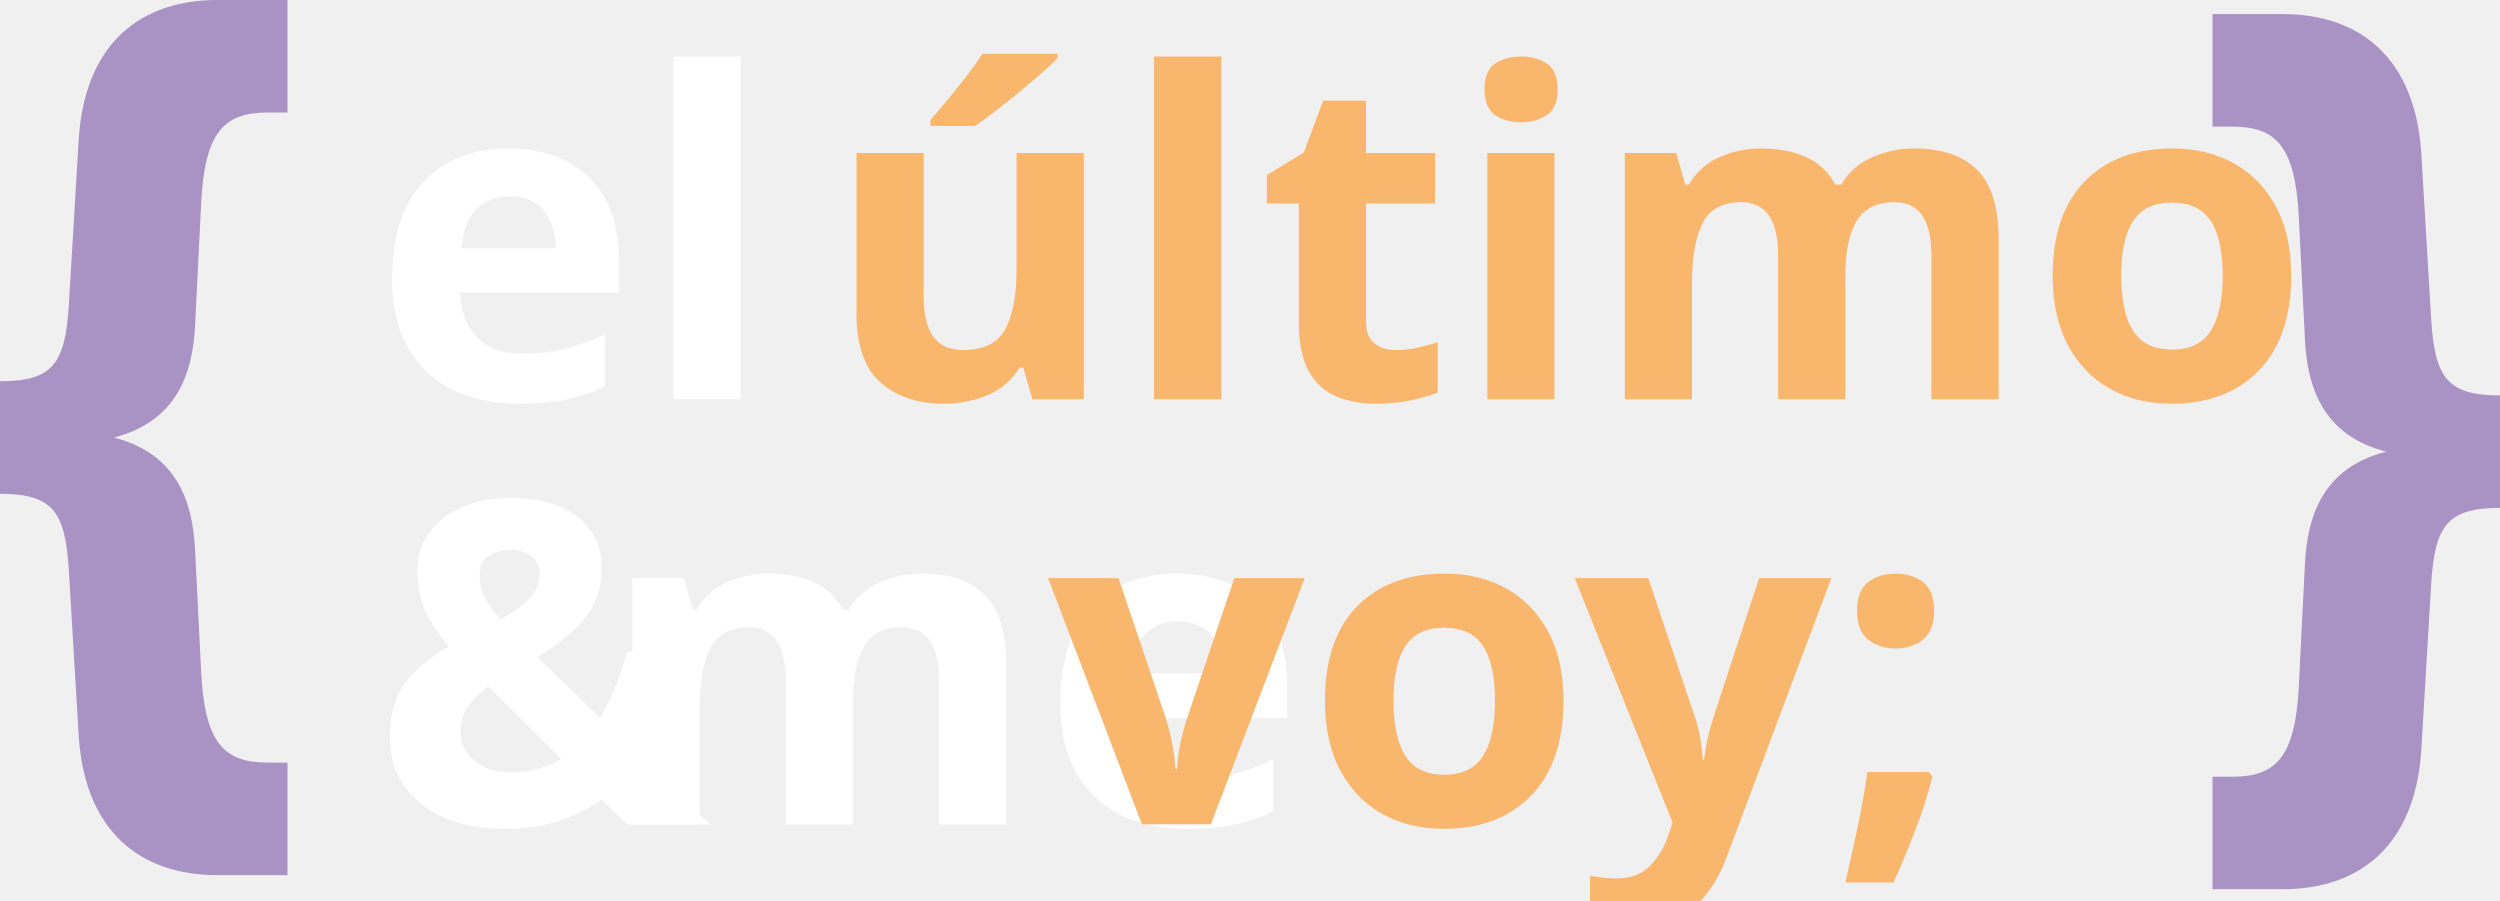
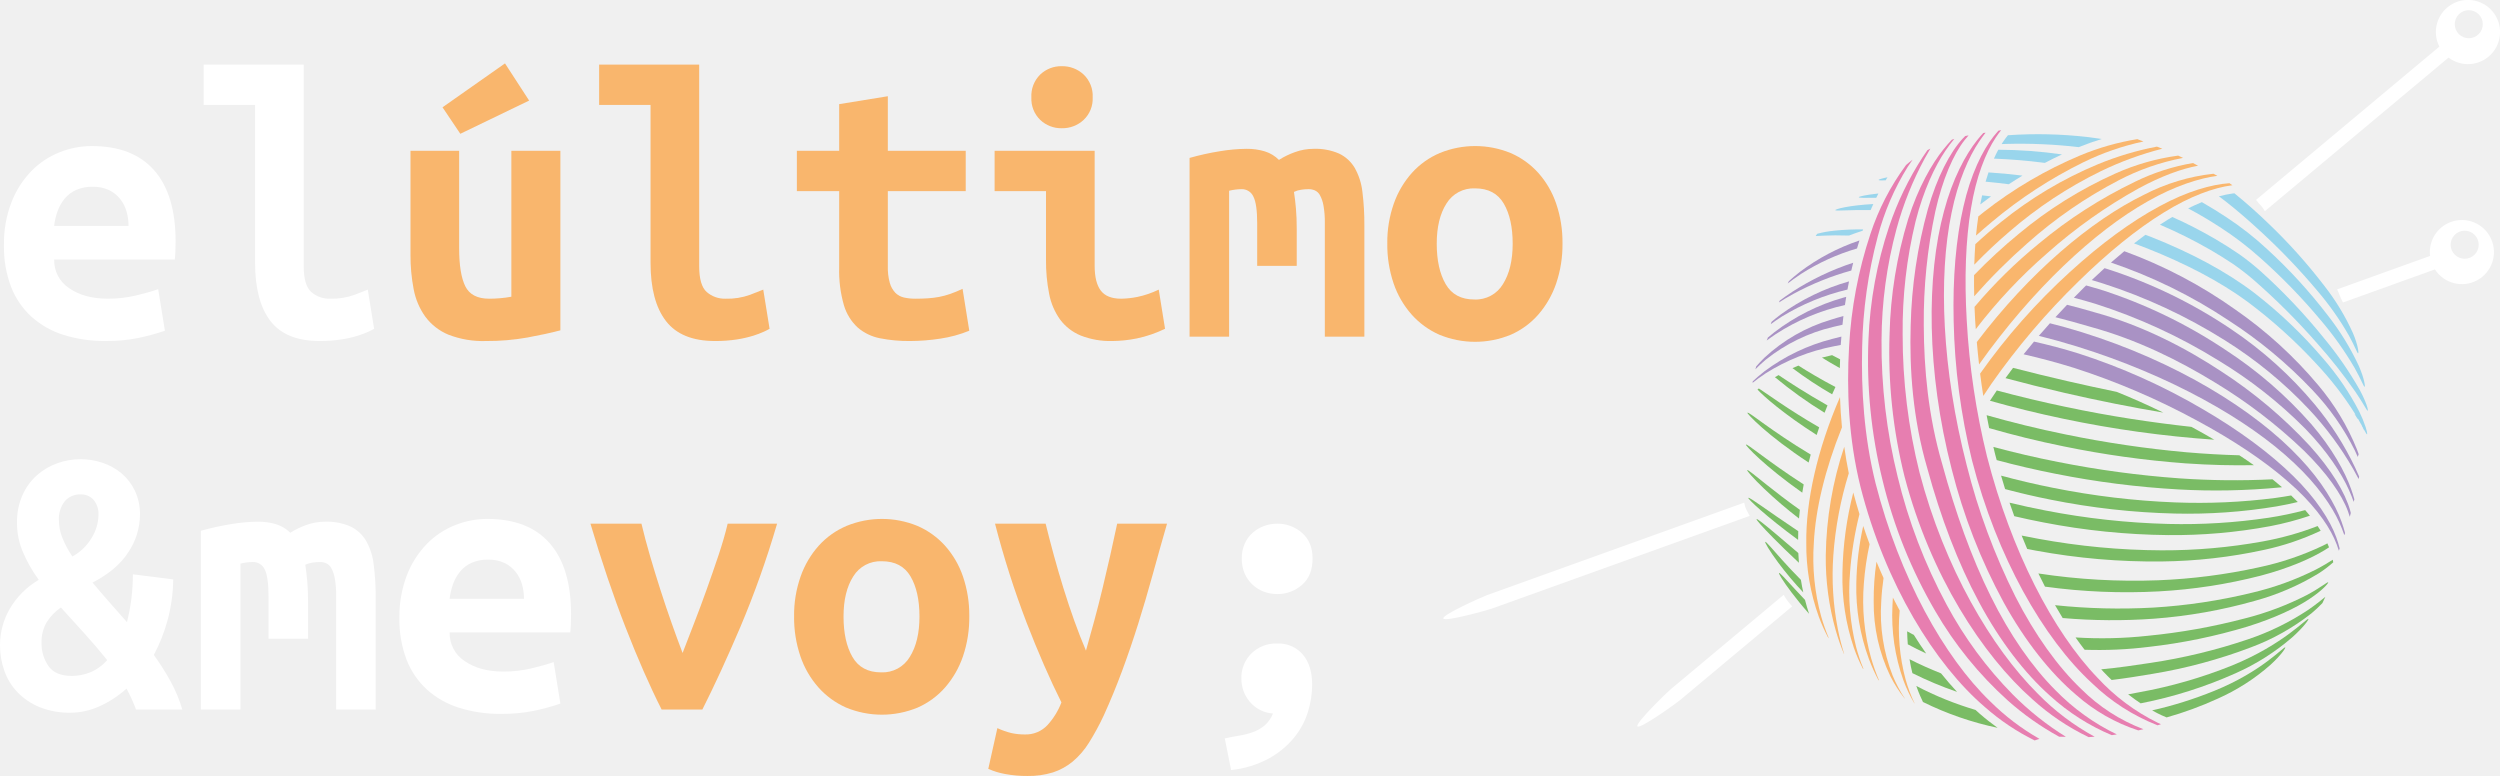
- <svg xmlns="http://www.w3.org/2000/svg" id="Capa_1" data-name="Capa 1" viewBox="0 0 888.408 320.17">
+ <svg xmlns="http://www.w3.org/2000/svg" id="a427d045-c8f0-49fa-ad20-2abb8c132060" data-name="Capa 1" viewBox="0 0 814.24 252.733">
  <defs>
-     <style>.cls-1{fill:#a992c4;}.cls-2{font-size:160.227px;fill:#fff;font-family:UbuntuMono-Bold, Ubuntu Mono;font-weight:700;}.cls-3,.cls-4{fill:#f9b66d;}.cls-3{letter-spacing:0em;}.cls-4{letter-spacing:0em;}</style>
+     <style>
+       .ba1d7b0f-38b2-455a-8a7b-ac8f933fe635 {
+         fill: #fff;
+       }
+ 
+       .a86c8c86-2458-4951-bac2-777f0e88da82 {
+         fill: #f9b66d;
+       }
+ 
+       .ba7fbd45-7214-495e-9c07-055a1144b76a {
+         fill: #7abc65;
+       }
+ 
+       .ec68431c-8ce4-432d-af9f-1a5fbf12ac03 {
+         fill: #88ac4b;
+       }
+ 
+       .ea22071d-724c-4111-b6bf-e989007d8dec {
+         fill: #99d5ec;
+       }
+ 
+       .f7242ce0-c426-48a3-aa68-6f208eedb0fe {
+         fill: #a992c4;
+       }
+ 
+       .a6691191-01ca-48a7-8f12-756231ca309a {
+         fill: #e77eb0;
+       }
+     </style>
  </defs>
-   <path class="cls-1" d="M95.329,213.689l2.218,44.416c1.343,24.436,8,31.543,23.546,31.543H128.2v39.994H103.328c-27.543,0-47.089-15.558-49.321-49.32L50.46,220.8c-1.329-20.45-5.78-26.668-24.436-26.668v-39.98c18.656,0,23.107-6.218,24.436-26.652l3.547-59.539C56.239,34.2,75.785,18.65,103.329,18.65H128.2V58.63h-7.108c-15.546,0-22.2,7.11-23.546,31.543L95.329,134.6c-.89,16.436-6.218,33.762-28.872,39.541C89.111,179.913,94.439,197.239,95.329,213.689Z" transform="translate(-26.024 -18.65)" />
-   <text class="cls-2" transform="translate(132.127 141.861)">el<tspan class="cls-3" x="160.227" y="0">último</tspan>
-     <tspan x="0" y="151.071">&amp;</tspan>
-     <tspan x="80.113" y="151.071">me</tspan>
-     <tspan class="cls-4" x="240.34" y="151.071">voy;</tspan>
-   </text>
-   <path class="cls-1" d="M845.128,139.6,842.91,95.187c-1.343-24.435-8-31.543-23.546-31.543h-7.108V23.65h24.873c27.543,0,47.089,15.559,49.321,49.32L890,132.5c1.329,20.449,5.779,26.667,24.435,26.667v39.98c-18.656,0-23.106,6.218-24.435,26.652l-3.547,59.539c-2.232,33.762-21.778,49.308-49.322,49.308H812.256v-39.98h7.108c15.546,0,22.2-7.109,23.545-31.543l2.219-44.432c.89-16.436,6.218-33.762,28.872-39.541C851.346,173.379,846.018,156.053,845.128,139.6Z" transform="translate(-26.024 -18.65)" />
+   <g>
+     <path class="ba1d7b0f-38b2-455a-8a7b-ac8f933fe635" d="M52.8,118.752a37.273,37.273,0,0,1,2.448-14.04,30.452,30.452,0,0,1,6.44-10.11,26.555,26.555,0,0,1,9.145-6.119,28.231,28.231,0,0,1,10.562-2.061q13.394,0,20.351,7.922t6.955,23.12q0,1.547-.065,3.22t-.193,2.7H69.155a10.787,10.787,0,0,0,4.895,9.338q4.893,3.414,12.623,3.413a38.934,38.934,0,0,0,9.08-1.03q4.314-1.031,7.278-2.061l2.189,13.524a72.045,72.045,0,0,1-8.759,2.383,51.342,51.342,0,0,1-10.432.966,44.568,44.568,0,0,1-13.847-2A28.284,28.284,0,0,1,61.749,142a25.976,25.976,0,0,1-6.633-9.725A36.257,36.257,0,0,1,52.8,118.752Zm40.574-6.311a17.063,17.063,0,0,0-.645-4.7,11.755,11.755,0,0,0-2.061-4.057,10.49,10.49,0,0,0-3.606-2.9,12.056,12.056,0,0,0-5.41-1.1A12.758,12.758,0,0,0,76.3,100.72a10.29,10.29,0,0,0-3.735,2.833,13.823,13.823,0,0,0-2.319,4.122,20.2,20.2,0,0,0-1.095,4.766Z" transform="translate(-51.51 -38.853)" />
+     <path class="ba1d7b0f-38b2-455a-8a7b-ac8f933fe635" d="M173.357,145.929a17.1,17.1,0,0,1-1.739.9,29.561,29.561,0,0,1-3.542,1.353,37.455,37.455,0,0,1-5.346,1.223,44.859,44.859,0,0,1-7.148.515q-10.949,0-15.972-6.5t-5.023-19V73.027H117.843V59.889H150.43v65.689q0,6.183,2.447,8.373a8.914,8.914,0,0,0,6.182,2.189,21.584,21.584,0,0,0,7.986-1.288q3.219-1.285,4.251-1.674Z" transform="translate(-51.51 -38.853)" />
+     <path class="a86c8c86-2458-4951-bac2-777f0e88da82" d="M234.023,146.444q-4.38,1.16-10.627,2.319a74.554,74.554,0,0,1-13.588,1.159,31.077,31.077,0,0,1-12.236-2.061,17.813,17.813,0,0,1-7.535-5.86,22.411,22.411,0,0,1-3.8-8.952,57.809,57.809,0,0,1-1.031-11.334V87.968H201.05v31.686q0,8.373,2,12.429t7.793,4.057a40.825,40.825,0,0,0,7.213-.644V87.968h15.971ZM223.847,71.61,201.435,82.429l-5.8-8.629,20.35-14.3Z" transform="translate(-51.51 -38.853)" />
+     <path class="a86c8c86-2458-4951-bac2-777f0e88da82" d="M302.159,145.929a16.866,16.866,0,0,1-1.739.9,29.5,29.5,0,0,1-3.542,1.353,37.471,37.471,0,0,1-5.345,1.223,44.872,44.872,0,0,1-7.149.515q-10.95,0-15.971-6.5t-5.024-19V73.027H246.645V59.889h32.587v65.689q0,6.183,2.447,8.373a8.918,8.918,0,0,0,6.183,2.189,21.584,21.584,0,0,0,7.986-1.288q3.219-1.285,4.25-1.674Z" transform="translate(-51.51 -38.853)" />
+     <path class="a86c8c86-2458-4951-bac2-777f0e88da82" d="M324.829,101.106H311.046V87.968h13.783V72.77l15.842-2.577V87.968h25.374v13.138H340.671v24.472a18.55,18.55,0,0,0,.644,5.41,7.7,7.7,0,0,0,1.8,3.22,5.739,5.739,0,0,0,2.833,1.546,16.668,16.668,0,0,0,3.735.386q2.188,0,4.058-.129a31.347,31.347,0,0,0,3.606-.45,24.973,24.973,0,0,0,3.606-.966,40.844,40.844,0,0,0,4.058-1.675l2.19,13.653a40.837,40.837,0,0,1-9.467,2.576,65.545,65.545,0,0,1-9.854.773,47.656,47.656,0,0,1-9.789-.9,15.725,15.725,0,0,1-7.213-3.478,15.99,15.99,0,0,1-4.508-7.277,40.305,40.305,0,0,1-1.545-12.3Z" transform="translate(-51.51 -38.853)" />
+     <path class="a86c8c86-2458-4951-bac2-777f0e88da82" d="M430.961,145.929a39.173,39.173,0,0,1-9.209,3.156,41.867,41.867,0,0,1-7.921.837,26.261,26.261,0,0,1-10.369-1.8,15.929,15.929,0,0,1-6.7-5.217,21.141,21.141,0,0,1-3.542-8.307,54.66,54.66,0,0,1-1.031-11.206V101.106H375.448V87.968h32.587V125.45q0,5.409,2,8.05t6.632,2.64a29.405,29.405,0,0,0,5.282-.579,29.734,29.734,0,0,0,6.955-2.383ZM407.391,70.58a9.448,9.448,0,0,1-2.963,7.341,10.143,10.143,0,0,1-7.084,2.7,9.908,9.908,0,0,1-7.019-2.7,9.555,9.555,0,0,1-2.9-7.341,9.723,9.723,0,0,1,2.9-7.471,9.912,9.912,0,0,1,7.019-2.7,10.147,10.147,0,0,1,7.084,2.7A9.612,9.612,0,0,1,407.391,70.58Z" transform="translate(-51.51 -38.853)" />
+     <path class="a86c8c86-2458-4951-bac2-777f0e88da82" d="M479.392,87.324a19.072,19.072,0,0,1,8.243,1.546,11.805,11.805,0,0,1,5.088,4.636,20.391,20.391,0,0,1,2.512,7.793,82.526,82.526,0,0,1,.643,11.013v36.193H483V111.539a29.919,29.919,0,0,0-.451-5.8,10.777,10.777,0,0,0-1.159-3.349,3.565,3.565,0,0,0-1.675-1.545,5.315,5.315,0,0,0-2-.387,16.482,16.482,0,0,0-2.447.193,7.742,7.742,0,0,0-2.318.709q.385,2.448.643,5.41t.258,6.568V125.45h-12.88V111.539q0-6.181-1.224-8.63a4.1,4.1,0,0,0-3.928-2.447,16.521,16.521,0,0,0-1.867.129,16.959,16.959,0,0,0-2.126.386v47.528h-12.88V90.287a85.813,85.813,0,0,1,9.918-2.19,56.114,56.114,0,0,1,8.63-.773,19.841,19.841,0,0,1,5.989.837,11.153,11.153,0,0,1,4.572,2.77,26.158,26.158,0,0,1,5.152-2.512A17.733,17.733,0,0,1,479.392,87.324Z" transform="translate(-51.51 -38.853)" />
+     <path class="a86c8c86-2458-4951-bac2-777f0e88da82" d="M560.409,118.108a39.249,39.249,0,0,1-2.061,13.073,30.415,30.415,0,0,1-5.8,10.112,25.629,25.629,0,0,1-8.951,6.568,30.455,30.455,0,0,1-23.313,0,26.257,26.257,0,0,1-9.017-6.568,29.789,29.789,0,0,1-5.86-10.112,39.2,39.2,0,0,1-2.061-13.073,37.734,37.734,0,0,1,2.125-12.944A29.943,29.943,0,0,1,511.4,95.117a25.772,25.772,0,0,1,9.081-6.441,30.441,30.441,0,0,1,22.991,0,25.946,25.946,0,0,1,9.016,6.441,29.153,29.153,0,0,1,5.861,10.047A38.855,38.855,0,0,1,560.409,118.108Zm-40.959.129q0,8.114,2.9,13.138t9.339,5.023a10.332,10.332,0,0,0,9.338-5.023q3.153-5.025,3.155-13.138t-2.9-13.073q-2.9-4.958-9.339-4.959a10.363,10.363,0,0,0-9.338,4.959Q519.446,110.123,519.45,118.237Z" transform="translate(-51.51 -38.853)" />
+     <path class="ba1d7b0f-38b2-455a-8a7b-ac8f933fe635" d="M95.818,269.947a56.633,56.633,0,0,0-3.092-6.826,34.093,34.093,0,0,1-9.016,5.861,23.018,23.018,0,0,1-9.145,2,26.109,26.109,0,0,1-10.111-1.8,21.065,21.065,0,0,1-7.213-4.83,19.406,19.406,0,0,1-4.315-7.021,24.8,24.8,0,0,1-1.416-8.372,23.649,23.649,0,0,1,3.155-11.784,26.288,26.288,0,0,1,9.467-9.468,46.052,46.052,0,0,1-5.088-8.886,24.171,24.171,0,0,1-2-9.662,21.555,21.555,0,0,1,1.8-9.08,18.962,18.962,0,0,1,4.766-6.5A20.253,20.253,0,0,1,70.25,189.7a22.621,22.621,0,0,1,7.535-1.288,22.273,22.273,0,0,1,7.085,1.159,18.893,18.893,0,0,1,6.182,3.413,17.04,17.04,0,0,1,4.379,5.667,17.8,17.8,0,0,1,1.674,7.922,22.146,22.146,0,0,1-3.734,12.043q-3.738,5.862-11.722,9.983,2.576,3.09,5.41,6.31t5.8,6.57A62.769,62.769,0,0,0,94.787,225.9l13.138,1.673a52.891,52.891,0,0,1-1.867,13.4,55.024,55.024,0,0,1-4.444,11.2,78.932,78.932,0,0,1,5.538,8.759,44.79,44.79,0,0,1,3.736,9.016Zm-9.4-16.1q-3.608-4.507-7.471-8.759t-7.6-8.371a15.883,15.883,0,0,0-4.573,4.7,12.479,12.479,0,0,0-1.738,6.762,12.906,12.906,0,0,0,2.254,7.6Q69.54,259,74.952,259a16.176,16.176,0,0,0,5.924-1.159A14.906,14.906,0,0,0,86.415,253.847ZM70.7,208.38a15.335,15.335,0,0,0,1.159,5.731,32.952,32.952,0,0,0,3.22,5.991,16.343,16.343,0,0,0,6.312-6.119,14.611,14.611,0,0,0,2.189-7.278,7.237,7.237,0,0,0-1.61-5.087,5.446,5.446,0,0,0-4.186-1.739,6.532,6.532,0,0,0-5.152,2.189A9.255,9.255,0,0,0,70.7,208.38Z" transform="translate(-51.51 -38.853)" />
+     <path class="ba1d7b0f-38b2-455a-8a7b-ac8f933fe635" d="M157.385,208.767a19.065,19.065,0,0,1,8.244,1.546,11.8,11.8,0,0,1,5.087,4.636,20.369,20.369,0,0,1,2.512,7.792,82.344,82.344,0,0,1,.644,11.013v36.193h-12.88V232.982a29.912,29.912,0,0,0-.451-5.8,10.819,10.819,0,0,0-1.159-3.349,3.578,3.578,0,0,0-1.675-1.546,5.323,5.323,0,0,0-2-.387,16.478,16.478,0,0,0-2.447.194,7.739,7.739,0,0,0-2.319.708q.387,2.449.644,5.41t.258,6.569v12.107h-12.88v-13.91q0-6.184-1.224-8.63a4.106,4.106,0,0,0-3.929-2.448,16.536,16.536,0,0,0-1.867.129,16.977,16.977,0,0,0-2.125.387v47.527H116.941V211.729a86.114,86.114,0,0,1,9.918-2.19,56.133,56.133,0,0,1,8.63-.772,19.8,19.8,0,0,1,5.989.837,11.144,11.144,0,0,1,4.573,2.769,26.186,26.186,0,0,1,5.152-2.512A17.727,17.727,0,0,1,157.385,208.767Z" transform="translate(-51.51 -38.853)" />
+     <path class="ba1d7b0f-38b2-455a-8a7b-ac8f933fe635" d="M181.6,240.194a37.265,37.265,0,0,1,2.447-14.039,30.5,30.5,0,0,1,6.441-10.111,26.535,26.535,0,0,1,9.144-6.118,28.217,28.217,0,0,1,10.563-2.062q13.394,0,20.349,7.922t6.957,23.12q0,1.547-.064,3.221t-.193,2.7H197.958a10.787,10.787,0,0,0,4.9,9.339q4.893,3.414,12.623,3.413a38.94,38.94,0,0,0,9.08-1.03q4.313-1.031,7.277-2.061l2.19,13.525a72.545,72.545,0,0,1-8.758,2.383,51.452,51.452,0,0,1-10.434.965,44.52,44.52,0,0,1-13.845-2,28.23,28.23,0,0,1-10.434-5.925,25.941,25.941,0,0,1-6.633-9.724A36.257,36.257,0,0,1,181.6,240.194Zm40.573-6.311a17.055,17.055,0,0,0-.644-4.7,11.76,11.76,0,0,0-2.061-4.058,10.461,10.461,0,0,0-3.607-2.9,12.039,12.039,0,0,0-5.408-1.095,12.782,12.782,0,0,0-5.346,1.03A10.288,10.288,0,0,0,201.371,225a13.871,13.871,0,0,0-2.319,4.121,20.153,20.153,0,0,0-1.094,4.766Z" transform="translate(-51.51 -38.853)" />
+     <path class="a86c8c86-2458-4951-bac2-777f0e88da82" d="M267,269.947q-5.8-11.461-11.786-26.854t-11.4-33.683h16.615q1.159,4.9,2.77,10.434t3.413,11.141q1.8,5.6,3.671,10.884t3.542,9.659q1.673-4.377,3.735-9.659t4.057-10.884q2-5.6,3.864-11.141t3.027-10.434h16.1a309.373,309.373,0,0,1-11.979,33.683q-6.569,15.392-12.365,26.854Z" transform="translate(-51.51 -38.853)" />
+     <path class="a86c8c86-2458-4951-bac2-777f0e88da82" d="M367.205,239.551a39.251,39.251,0,0,1-2.061,13.072,30.42,30.42,0,0,1-5.8,10.111,25.644,25.644,0,0,1-8.951,6.57,30.47,30.47,0,0,1-23.314,0,26.268,26.268,0,0,1-9.016-6.57,29.813,29.813,0,0,1-5.861-10.111,39.2,39.2,0,0,1-2.06-13.072,37.736,37.736,0,0,1,2.125-12.945,29.953,29.953,0,0,1,5.925-10.047,25.77,25.77,0,0,1,9.081-6.44,30.428,30.428,0,0,1,22.991,0,25.952,25.952,0,0,1,9.016,6.44,29.162,29.162,0,0,1,5.861,10.047A38.857,38.857,0,0,1,367.205,239.551Zm-40.959.129q0,8.112,2.9,13.136t9.339,5.024a10.331,10.331,0,0,0,9.338-5.024q3.153-5.022,3.155-13.136t-2.9-13.074q-2.9-4.958-9.339-4.959a10.363,10.363,0,0,0-9.338,4.959Q326.242,231.565,326.246,239.68Z" transform="translate(-51.51 -38.853)" />
+     <path class="a86c8c86-2458-4951-bac2-777f0e88da82" d="M431.606,209.41q-2.448,8.5-4.7,16.681t-4.7,15.972q-2.45,7.793-5.217,15.261T411,271.879a82.537,82.537,0,0,1-4.83,8.888,25.794,25.794,0,0,1-5.281,6.118,19.722,19.722,0,0,1-6.439,3.542,26.79,26.79,0,0,1-8.309,1.159,37.95,37.95,0,0,1-7.277-.644,23.745,23.745,0,0,1-5.474-1.674L376.349,276a24.563,24.563,0,0,0,4.573,1.61,19.6,19.6,0,0,0,4.315.451,9.653,9.653,0,0,0,7.47-3.091,23.5,23.5,0,0,0,4.508-7.342q-5.668-11.334-11.334-25.953a300.652,300.652,0,0,1-10.3-32.266h16.486q1.16,4.767,2.641,10.176t3.156,10.819q1.671,5.41,3.542,10.627t3.8,9.724q1.286-4.507,2.7-9.724t2.7-10.562q1.286-5.344,2.511-10.755t2.254-10.305Z" transform="translate(-51.51 -38.853)" />
+     <path class="ba1d7b0f-38b2-455a-8a7b-ac8f933fe635" d="M450.411,279.35q2.318-.516,4.7-.9a24.661,24.661,0,0,0,4.508-1.159,12.405,12.405,0,0,0,3.8-2.189,10.12,10.12,0,0,0,2.7-3.865,10.74,10.74,0,0,1-7.6-3.864,11.588,11.588,0,0,1-2.7-7.471,11.046,11.046,0,0,1,3.284-8.243,11.387,11.387,0,0,1,8.308-3.22,10.419,10.419,0,0,1,8.437,3.607q3.024,3.606,3.026,9.789a29.9,29.9,0,0,1-1.417,9.016,25.019,25.019,0,0,1-4.572,8.372,28.454,28.454,0,0,1-8.179,6.7,33.122,33.122,0,0,1-12.236,3.735Zm28.594-58.605q0,5.668-3.477,8.63a11.955,11.955,0,0,1-7.987,2.963,12.366,12.366,0,0,1-4.378-.773,11,11,0,0,1-6.248-5.861,11.9,11.9,0,0,1-.965-4.959,11.564,11.564,0,0,1,.965-4.83,10.339,10.339,0,0,1,2.577-3.542,11.707,11.707,0,0,1,3.671-2.189,12.344,12.344,0,0,1,4.378-.774,11.97,11.97,0,0,1,7.987,2.963Q479.005,215.339,479.005,220.745Z" transform="translate(-51.51 -38.853)" />
+   </g>
+   <g>
+     <path class="ba7fbd45-7214-495e-9c07-055a1144b76a" d="M640.573,189.5c.219-.863.434-1.724.675-2.594-13.173-7.9-20.231-14.1-20.614-13.633C620.364,173.521,627.125,180.7,640.573,189.5Z" transform="translate(-51.51 -38.853)" />
+     <path class="ba7fbd45-7214-495e-9c07-055a1144b76a" d="M788.4,215.212a181.3,181.3,0,0,1-32.847,2.882,227.324,227.324,0,0,1-40.22-3.773q-2.714-.49-5.382-1.039c.589,1.473,1.2,2.918,1.808,4.359.956.183,1.9.377,2.866.553a212.412,212.412,0,0,0,40.959,3.528,165.458,165.458,0,0,0,33.386-3.788,84.392,84.392,0,0,0,18.376-6.224c-.316-.5-.648-1.017-1-1.529A97.448,97.448,0,0,1,788.4,215.212Z" transform="translate(-51.51 -38.853)" />
+     <path class="ec68431c-8ce4-432d-af9f-1a5fbf12ac03" d="M818.932,198.567c.065-.092.1-.16.076-.181s-.032,0-.04,0C818.957,198.445,818.946,198.5,818.932,198.567Z" transform="translate(-51.51 -38.853)" />
+     <path class="ba7fbd45-7214-495e-9c07-055a1144b76a" d="M790.375,207.482A189.768,189.768,0,0,1,757.67,209.5a241.4,241.4,0,0,1-39.911-4.371c-4-.762-7.918-1.626-11.755-2.555.5,1.477,1.023,2.943,1.551,4.4,3.1.728,6.25,1.414,9.46,2.024a224,224,0,0,0,40.607,4.136,172.408,172.408,0,0,0,33.237-2.9,97.222,97.222,0,0,0,12.981-3.419c-.491-.608-1.013-1.215-1.544-1.821A111.106,111.106,0,0,1,790.375,207.482Z" transform="translate(-51.51 -38.853)" />
+     <path class="ba7fbd45-7214-495e-9c07-055a1144b76a" d="M623.911,165.729c1.925,2.093,8.446,7.907,19.279,14.794.273-.829.535-1.656.825-2.484-10.521-6.095-17.2-11.115-19.658-12.665C624.207,165.5,624.058,165.611,623.911,165.729Z" transform="translate(-51.51 -38.853)" />
+     <path class="ba7fbd45-7214-495e-9c07-055a1144b76a" d="M792.539,201.037a195.741,195.741,0,0,1-32.6,1.449,251.772,251.772,0,0,1-39.712-4.744c-5.843-1.155-11.506-2.5-16.98-3.974q.642,2.2,1.322,4.382c4.818,1.283,9.786,2.448,14.887,3.454a232.754,232.754,0,0,0,40.38,4.511,176.728,176.728,0,0,0,33.136-2.328c2.445-.424,4.75-.907,6.916-1.43q-1.045-1.077-2.166-2.138C796.061,200.514,794.349,200.792,792.539,201.037Z" transform="translate(-51.51 -38.853)" />
+     <path class="ba7fbd45-7214-495e-9c07-055a1144b76a" d="M646.725,170.891c-7.081-4.006-12.434-7.526-15.944-9.868-.41.23-.825.466-1.182.681a138.865,138.865,0,0,0,16.165,11.581C646.072,172.489,646.4,171.691,646.725,170.891Z" transform="translate(-51.51 -38.853)" />
+     <path class="ba7fbd45-7214-495e-9c07-055a1144b76a" d="M649.3,164.9c-4.8-2.522-8.819-4.922-12.054-6.976-.672.277-1.326.549-1.939.825a127.062,127.062,0,0,0,12.917,8.537C648.569,166.493,648.937,165.7,649.3,164.9Z" transform="translate(-51.51 -38.853)" />
+     <path class="ba7fbd45-7214-495e-9c07-055a1144b76a" d="M761.306,194.648a319.748,319.748,0,0,1-39.466-5.328c-7.3-1.43-14.352-3.089-21.1-4.9.2.812.381,1.632.588,2.434.159.621.337,1.231.5,1.853,6.179,1.662,12.608,3.171,19.245,4.47a286.669,286.669,0,0,0,40.009,5.087,218.89,218.89,0,0,0,32.961-.648c.241-.024.47-.054.711-.08-.983-.854-2.016-1.715-3.089-2.575A255.805,255.805,0,0,1,761.306,194.648Z" transform="translate(-51.51 -38.853)" />
+     <path class="ba7fbd45-7214-495e-9c07-055a1144b76a" d="M763.605,186.155a351.568,351.568,0,0,1-39.207-5.777c-9.036-1.834-17.7-3.972-25.859-6.3q.395,2.127.825,4.206c7.684,2.219,15.8,4.235,24.245,5.945a310.861,310.861,0,0,0,39.708,5.539c7.979.557,15.451.721,22.265.588-1.511-1.075-3.1-2.147-4.727-3.217C775.442,186.994,769.664,186.674,763.605,186.155Z" transform="translate(-51.51 -38.853)" />
+     <path class="ba7fbd45-7214-495e-9c07-055a1144b76a" d="M650.824,155.881c-.9-.457-1.775-.91-2.621-1.358-1.137.253-2.242.522-3.292.807q2.678,1.659,5.821,3.414C650.752,157.8,650.79,156.838,650.824,155.881Z" transform="translate(-51.51 -38.853)" />
+     <path class="ba7fbd45-7214-495e-9c07-055a1144b76a" d="M765.222,177.876c-12.54-1.37-26.4-3.422-40.844-6.485-7.806-1.625-15.334-3.439-22.509-5.367-.756,1.116-1.506,2.233-2.239,3.355,7.594,2.145,15.611,4.131,23.94,5.867a357.767,357.767,0,0,0,49.116,6.822c-2.217-1.3-4.488-2.6-6.848-3.872C765.633,178.087,765.43,177.986,765.222,177.876Z" transform="translate(-51.51 -38.853)" />
+     <path class="ba7fbd45-7214-495e-9c07-055a1144b76a" d="M724.848,162.984q-9.1-2.1-17.688-4.322c-.841,1.115-1.669,2.231-2.474,3.346,6.195,1.672,12.642,3.286,19.276,4.812,11.2,2.583,22.021,4.719,32.134,6.418q-7.755-3.769-15.168-6.752C735.677,165.4,730.324,164.246,724.848,162.984Z" transform="translate(-51.51 -38.853)" />
+     <path class="ea22071d-724c-4111-b6bf-e989007d8dec" d="M776.13,104.243c4.246,3.308,8.181,6.775,11.839,10.159a209.4,209.4,0,0,1,18.291,19.15,96.1,96.1,0,0,1,10.247,14.53c2.041,3.666,2.751,5.907,3.039,5.832.238-.044.021-2.493-1.659-6.5a75.032,75.032,0,0,0-9.444-15.588,176.3,176.3,0,0,0-17.982-20.058c-3.441-3.314-7.149-6.678-11.209-9.951-.2.022-.387.031-.587.058a33.741,33.741,0,0,0-4.478.928C774.841,103.279,775.5,103.741,776.13,104.243Z" transform="translate(-51.51 -38.853)" />
+     <path class="ea22071d-724c-4111-b6bf-e989007d8dec" d="M728.566,86.776c2.627-1.058,5.128-1.943,7.459-2.658-1.47-.227-2.931-.434-4.366-.61a142.133,142.133,0,0,0-26.176-.609c-.569.708-1.127,1.446-1.664,2.253-.131.194-.257.425-.385.628.462-.016.911-.034,1.384-.049A165.46,165.46,0,0,1,728.566,86.776Z" transform="translate(-51.51 -38.853)" />
+     <path class="ea22071d-724c-4111-b6bf-e989007d8dec" d="M790.023,120.1a100.306,100.306,0,0,0-13.5-10.571q-3.783-2.51-7.874-4.84c-1.464.593-2.964,1.283-4.471,2.029,3.558,1.9,6.979,3.922,10.229,6.033a103.143,103.143,0,0,1,13.2,10.043,191.3,191.3,0,0,1,19.718,20.3,107.74,107.74,0,0,1,11.034,15.524c2.221,3.913,3.016,6.3,3.305,6.216.239-.051-.072-2.649-1.935-6.9A84.376,84.376,0,0,0,809.5,141.361,166.615,166.615,0,0,0,790.023,120.1Z" transform="translate(-51.51 -38.853)" />
+     <path class="ea22071d-724c-4111-b6bf-e989007d8dec" d="M723.089,89.146a150.862,150.862,0,0,0-20.742-1.53c-.493.9-.964,1.878-1.42,2.9,5.055.2,10.637.6,16.586,1.394C719.38,90.928,721.24,90,723.089,89.146Z" transform="translate(-51.51 -38.853)" />
+     <path class="ea22071d-724c-4111-b6bf-e989007d8dec" d="M665.659,97.591c.2-.336.4-.69.593-1.006-1.92.4-2.924.737-2.895.871C663.379,97.63,664.188,97.643,665.659,97.591Z" transform="translate(-51.51 -38.853)" />
+     <path class="ea22071d-724c-4111-b6bf-e989007d8dec" d="M698.207,98.02c2.424.221,4.949.5,7.557.839q2.221-1.46,4.454-2.812c-3.86-.486-7.558-.825-11.063-1.042Q698.656,96.466,698.207,98.02Z" transform="translate(-51.51 -38.853)" />
+     <path class="ea22071d-724c-4111-b6bf-e989007d8dec" d="M808.435,149.013a186.245,186.245,0,0,0-20.663-21.833,78.993,78.993,0,0,0-6.906-5.5c-2.478-1.682-5.026-3.329-7.705-4.894a145.747,145.747,0,0,0-14.129-7.266c-.482.283-.963.559-1.441.856-.852.525-1.719,1.092-2.594,1.664a152.184,152.184,0,0,1,16.223,8.078c2.609,1.495,5.116,3.079,7.524,4.666a78.81,78.81,0,0,1,6.655,5.139,215.875,215.875,0,0,1,20.909,20.884,163.1,163.1,0,0,1,12.354,15.665c2.658,3.886,3.743,6.259,4.009,6.162.246-.079-.388-2.729-2.7-6.959A115.6,115.6,0,0,0,808.435,149.013Z" transform="translate(-51.51 -38.853)" />
+     <path class="ea22071d-724c-4111-b6bf-e989007d8dec" d="M662.594,103.285c.238-.485.471-.954.706-1.412-4.161.442-6.446,1-6.4,1.212C656.919,103.345,658.937,103.3,662.594,103.285Z" transform="translate(-51.51 -38.853)" />
+     <path class="ea22071d-724c-4111-b6bf-e989007d8dec" d="M696.476,105.437c1.165-.891,2.335-1.77,3.511-2.621-.985-.124-1.949-.233-2.91-.343C696.862,103.445,696.659,104.434,696.476,105.437Z" transform="translate(-51.51 -38.853)" />
+     <path class="ea22071d-724c-4111-b6bf-e989007d8dec" d="M821.988,177.94l-.007,0a38.74,38.74,0,0,0-2.013-4.915,86.213,86.213,0,0,0-11.753-17.316,149.966,149.966,0,0,0-22.442-21.422c-9.395-7.182-20.891-13.178-33.414-18.166-.7-.275-1.4-.529-2.1-.794q-1.834,1.337-3.706,2.8c1.445.536,2.9,1.084,4.35,1.655,12.257,4.873,23.563,10.666,32.681,17.4a164.907,164.907,0,0,1,22.536,20.363,106.694,106.694,0,0,1,12.5,16.212c.048.079.087.145.133.224-.129-.122-.288-.26-.443-.4.257.416.512.832.771,1.246.092.143.194.279.286.421.065.036.15.085.2.114.5.876.936,1.659,1.3,2.321-.023,0-.054,0-.085,0,.042.069.076.14.118.209l.057-.032c.057.1.106.194.158.294-.017.005-.042.009-.064.015.13.241.27.478.4.723l.052-.023c.514.957.811,1.482.943,1.434.079-.024.058-.392-.093-1.042C822.223,178.824,822.112,178.381,821.988,177.94Z" transform="translate(-51.51 -38.853)" />
+     <path class="ea22071d-724c-4111-b6bf-e989007d8dec" d="M660.771,107.269c.288-.666.574-1.328.863-1.958-7.938.419-12.463,1.651-12.36,1.989C649.324,107.655,653.505,107.162,660.771,107.269Z" transform="translate(-51.51 -38.853)" />
+     <path class="ea22071d-724c-4111-b6bf-e989007d8dec" d="M653.7,115.574c1.418-.547,2.894-1.07,4.453-1.566.053-.153.108-.285.161-.436a81.3,81.3,0,0,0-9.256.4,34.006,34.006,0,0,0-5.7,1.027c-.165.241-.323.485-.486.728,1.146-.039,3.272-.207,6.277-.222C650.482,115.493,652.019,115.516,653.7,115.574Z" transform="translate(-51.51 -38.853)" />
+     <path class="ba7fbd45-7214-495e-9c07-055a1144b76a" d="M638.5,199.319c.149-.9.294-1.787.467-2.688-11.959-7.706-18.433-13.418-18.81-12.961C619.912,183.907,626.149,190.621,638.5,199.319Z" transform="translate(-51.51 -38.853)" />
+     <path class="ba7fbd45-7214-495e-9c07-055a1144b76a" d="M754.436,227.846a207.665,207.665,0,0,1-39.031-2.216q1.052,2.181,2.144,4.287a195.033,195.033,0,0,0,37.073,1.548,170.29,170.29,0,0,0,33.181-5.117c9.269-2.449,16.468-5.614,21.048-8.452.438-.266.83-.525,1.222-.785-.165-.423-.356-.853-.545-1.288-.45.239-.913.481-1.42.733a93.945,93.945,0,0,1-20.974,7.09A187.579,187.579,0,0,1,754.436,227.846Z" transform="translate(-51.51 -38.853)" />
+     <path class="ba7fbd45-7214-495e-9c07-055a1144b76a" d="M805.775,224.361a94.359,94.359,0,0,1-20.662,7.507,181.654,181.654,0,0,1-32.348,4.877,200.433,200.433,0,0,1-31.94-.787q1.228,2.142,2.49,4.188a187.827,187.827,0,0,0,29.7.216,165.409,165.409,0,0,0,32.827-5.8,80.6,80.6,0,0,0,20.7-8.872,35.921,35.921,0,0,0,4.89-3.687c-.045-.282-.088-.56-.145-.846C810.123,221.888,808.319,223.035,805.775,224.361Z" transform="translate(-51.51 -38.853)" />
+     <path class="ba7fbd45-7214-495e-9c07-055a1144b76a" d="M626.1,198.048a141.364,141.364,0,0,0,11.341,9.681c.075-.931.172-1.875.277-2.821-4.351-3.083-7.9-5.858-10.609-8.014-4.1-3.272-6.342-5.144-6.542-4.935C620.4,192.143,622.28,194.39,626.1,198.048Z" transform="translate(-51.51 -38.853)" />
+     <path class="ba7fbd45-7214-495e-9c07-055a1144b76a" d="M637.149,214.7c0-.94.014-1.887.047-2.843-10.191-6.786-15.957-11.251-16.269-10.85C620.686,201.288,626.418,206.813,637.149,214.7Z" transform="translate(-51.51 -38.853)" />
+     <path class="ba7fbd45-7214-495e-9c07-055a1144b76a" d="M782.694,240.259a201.357,201.357,0,0,1-31.731,5.676,137.408,137.408,0,0,1-23.463.528c.977,1.386,1.961,2.729,2.959,4.014a133.077,133.077,0,0,0,20.894-.935,180.911,180.911,0,0,0,32.121-6.607c8.939-2.78,15.865-6.089,20.243-9.017,4.408-2.918,6.258-5.253,6.089-5.411-.208-.229-2.37,1.667-6.872,4.1A96.033,96.033,0,0,1,782.694,240.259Z" transform="translate(-51.51 -38.853)" />
+     <path class="ba7fbd45-7214-495e-9c07-055a1144b76a" d="M674.329,245.377c-.569-.3-1.109-.607-1.668-.911.024,1.508.1,2.909.208,4.238,1.918,1.047,3.931,2.037,5.985,2.99-1.375-1.962-2.723-3.977-4.026-6.071C674.665,245.539,674.491,245.461,674.329,245.377Z" transform="translate(-51.51 -38.853)" />
+     <path class="ba7fbd45-7214-495e-9c07-055a1144b76a" d="M637.415,222.153c-.085-1.032-.154-2.09-.2-3.179-2.762-2.337-5.14-4.384-7.1-6.043-4.02-3.394-6.313-5.209-6.5-5.011s1.752,2.387,5.457,6.142C631.249,216.255,634.043,219.013,637.415,222.153Z" transform="translate(-51.51 -38.853)" />
+     <path class="ba7fbd45-7214-495e-9c07-055a1144b76a" d="M783.71,247.064a183.255,183.255,0,0,1-31.8,7.695c-5.128.792-10.519,1.57-16.045,2.086.252.271.507.565.76.833.889.938,1.768,1.812,2.639,2.646,4.573-.555,8.988-1.262,13.251-1.987a166.6,166.6,0,0,0,32.172-8.667,72.762,72.762,0,0,0,19.637-11.042,40.9,40.9,0,0,0,3.581-3.344c.33-.686.654-1.372.973-2.066-1.024.829-2.813,2.344-5.477,4.188A83.747,83.747,0,0,1,783.71,247.064Z" transform="translate(-51.51 -38.853)" />
+     <path class="ba7fbd45-7214-495e-9c07-055a1144b76a" d="M748.172,264.333c-1.159.243-2.346.455-3.533.663,1.436,1.121,2.791,2.088,4.068,2.935.057-.015.121-.025.178-.038a142.54,142.54,0,0,0,30.762-9.769,74.175,74.175,0,0,0,18.408-11.672c3.855-3.455,5.465-5.844,5.294-5.991-.406-.5-8.048,8.273-24.824,15.12A154.293,154.293,0,0,1,748.172,264.333Z" transform="translate(-51.51 -38.853)" />
+     <path class="ba7fbd45-7214-495e-9c07-055a1144b76a" d="M638.827,231.8c-.281-1.289-.539-2.644-.767-4.084-2.483-2.494-4.546-4.743-6.212-6.6-3.381-3.779-5.169-5.964-5.407-5.791-.2.145,1.166,2.636,4.218,6.758A110.253,110.253,0,0,0,638.827,231.8Z" transform="translate(-51.51 -38.853)" />
+     <path class="ba7fbd45-7214-495e-9c07-055a1144b76a" d="M688.918,264.2q-2.661-2.856-5.214-6.031c-3.578-1.423-7.021-2.961-10.27-4.607.291,1.8.623,3.3.939,4.537A121.71,121.71,0,0,0,688.918,264.2Z" transform="translate(-51.51 -38.853)" />
+     <path class="ba7fbd45-7214-495e-9c07-055a1144b76a" d="M752.445,270.223c1.165.651,2.206,1.18,3.037,1.566.573.264,1.128.493,1.688.727a115.029,115.029,0,0,0,16.612-6.1,67.158,67.158,0,0,0,17.189-11.008c3.582-3.262,5.017-5.569,4.85-5.7-.4-.472-7.455,7.811-23.157,14.16A130.625,130.625,0,0,1,752.445,270.223Z" transform="translate(-51.51 -38.853)" />
+     <path class="ba7fbd45-7214-495e-9c07-055a1144b76a" d="M694.935,270.08a106.712,106.712,0,0,1-19.294-7.814c.386,1.1.792,2.16,1.221,3.147.3.7.544,1.194.69,1.5l.257.576a102.773,102.773,0,0,0,24.31,8.414c-1.923-1.39-3.886-2.906-5.9-4.661C695.791,270.873,695.365,270.465,694.935,270.08Z" transform="translate(-51.51 -38.853)" />
+     <path class="ba7fbd45-7214-495e-9c07-055a1144b76a" d="M636.134,230.76c-3.216-3.5-4.972-5.467-5.2-5.292-.206.155,1.14,2.444,4.024,6.273,1.493,1.972,3.407,4.364,5.76,7.028-.45-1.345-.9-2.869-1.325-4.536C638.18,232.963,637.084,231.787,636.134,230.76Z" transform="translate(-51.51 -38.853)" />
+     <path class="f7242ce0-c426-48a3-aa68-6f208eedb0fe" d="M653.222,133.16c.161-.893.33-1.778.506-2.661a71.061,71.061,0,0,0-22.291,10.806c-1.142.86-2.105,1.646-2.937,2.361-.09.259-.183.513-.271.774,1-.741,2.19-1.577,3.646-2.5A73.288,73.288,0,0,1,653.222,133.16Z" transform="translate(-51.51 -38.853)" />
+     <path class="f7242ce0-c426-48a3-aa68-6f208eedb0fe" d="M804.228,176.913a135.635,135.635,0,0,0-28-24.181,162.323,162.323,0,0,0-40.89-19.659c-1.462-.448-2.921-.852-4.379-1.254-.209.2-.42.4-.628.6-1.148,1.137-2.261,2.268-3.364,3.4,2.3.607,4.6,1.248,6.915,1.955A179.794,179.794,0,0,1,774,156.226a146.42,146.42,0,0,1,28.408,22.338c7.19,7.409,11.752,14.547,14.123,19.827.666,1.478,1.171,2.778,1.569,3.912.066-.278.149-.551.217-.829-.278-1.01-.622-2.126-1.071-3.374C815.272,192.562,811.139,184.924,804.228,176.913Z" transform="translate(-51.51 -38.853)" />
+     <path class="f7242ce0-c426-48a3-aa68-6f208eedb0fe" d="M803.646,183.9a151.77,151.77,0,0,0-28.493-23.966c-11.683-7.7-25.671-15.029-41.384-19.349-3.019-.893-6.025-1.705-9.019-2.468q-1.944,2.028-3.795,4.046,5.661,1.433,11.42,3.139c15.283,4.2,28.811,10.956,40.545,18.128A165.764,165.764,0,0,1,801.869,185.6c7.427,7.271,12.347,14.285,14.351,19.747.244.643.442,1.253.607,1.836.119-.416.213-.83.328-1.247-.073-.281-.12-.539-.206-.831C815.335,199.334,810.792,191.761,803.646,183.9Z" transform="translate(-51.51 -38.853)" />
+     <path class="f7242ce0-c426-48a3-aa68-6f208eedb0fe" d="M652.4,138.2q.193-1.335.408-2.657c-.324.093-.667.172-.985.266a66.664,66.664,0,0,0-22.394,11.24c-.806.632-1.519,1.222-2.171,1.778a.865.865,0,0,1-.063.285c-.1.217-.194.433-.291.651.856-.634,1.835-1.334,2.974-2.094A68.916,68.916,0,0,1,652.4,138.2Z" transform="translate(-51.51 -38.853)" />
+     <path class="f7242ce0-c426-48a3-aa68-6f208eedb0fe" d="M805.4,170.561a128.583,128.583,0,0,0-27.147-24.443,159.1,159.1,0,0,0-40.271-19.609c-.344-.11-.684-.2-1.027-.311q-2.074,1.872-4.167,3.867c1.225.369,2.453.729,3.681,1.127a175.381,175.381,0,0,1,39.511,18.392,138.194,138.194,0,0,1,27.566,22.592A104.555,104.555,0,0,1,817.932,191.6c.69,1.218,1.277,2.308,1.78,3.27.051-.266.114-.524.162-.791-.367-.865-.774-1.795-1.259-2.838A97.855,97.855,0,0,0,805.4,170.561Z" transform="translate(-51.51 -38.853)" />
+     <path class="f7242ce0-c426-48a3-aa68-6f208eedb0fe" d="M654.472,126.962c.194-.856.406-1.694.616-2.538a85.449,85.449,0,0,0-19.8,9.444c-1.7,1.118-3.051,2.092-4.134,2.908-.082.191-.165.38-.245.57,1.205-.768,2.778-1.722,4.776-2.817A89.314,89.314,0,0,1,654.472,126.962Z" transform="translate(-51.51 -38.853)" />
+     <path class="f7242ce0-c426-48a3-aa68-6f208eedb0fe" d="M804.655,165.883a80.833,80.833,0,0,1,13.8,19.652c.348.732.652,1.407.931,2.053.023,0,.041.02.064.026l.267-.841c-.173-.5-.343-.991-.557-1.544a77.258,77.258,0,0,0-12.643-20.963,136.978,136.978,0,0,0-26.907-24.54,152.674,152.674,0,0,0-36.22-19.053q-2.164,1.774-4.351,3.695a164.513,164.513,0,0,1,38.237,18.789A147.677,147.677,0,0,1,804.655,165.883Z" transform="translate(-51.51 -38.853)" />
+     <path class="f7242ce0-c426-48a3-aa68-6f208eedb0fe" d="M656.331,119.78c.253-.877.515-1.748.786-2.607a68.464,68.464,0,0,0-19.4,10.24c-1.452,1.134-2.622,2.139-3.578,3-.13.257-.255.516-.385.776,1.109-.868,2.553-1.934,4.4-3.152A70.324,70.324,0,0,1,656.331,119.78Z" transform="translate(-51.51 -38.853)" />
+     <path class="f7242ce0-c426-48a3-aa68-6f208eedb0fe" d="M815.265,212.348c-.285-1.056-.648-2.256-1.13-3.591-1.993-5.554-6.379-13.143-13.715-20.841-14.54-15.491-40.12-31.328-70.987-40.909-3.436-1.065-6.863-2.01-10.273-2.872q-1.848,2.057-3.605,4.1c4.108,1.029,8.252,2.175,12.419,3.467,30.173,9.37,55.672,23.722,70.713,37.952,7.561,7.066,12.355,14.1,14.738,19.393a43.345,43.345,0,0,1,1.606,4.046.125.125,0,0,0,.008-.027c.2-.251.293-.413.257-.449-.015-.021-.069-.007-.115,0C815.206,212.531,815.236,212.439,815.265,212.348Z" transform="translate(-51.51 -38.853)" />
+     <path class="f7242ce0-c426-48a3-aa68-6f208eedb0fe" d="M648.474,145.347c1.012-.265,2.066-.5,3.126-.725.1-.945.19-1.894.306-2.832-1.413.37-2.789.768-4.116,1.2a54.606,54.606,0,0,0-21.648,12.4c-1.035,1.019-1.908,1.963-2.642,2.809-.1.306-.177.615-.267.922.909-.921,2.023-1.98,3.42-3.153A55.512,55.512,0,0,1,648.474,145.347Z" transform="translate(-51.51 -38.853)" />
+     <path class="f7242ce0-c426-48a3-aa68-6f208eedb0fe" d="M648.86,151.622c.7-.153,1.445-.279,2.171-.416.059-.914.138-1.817.212-2.728-1,.241-2,.48-2.96.752a62.736,62.736,0,0,0-22.1,10.562c-1.59,1.239-2.847,2.347-3.828,3.281-.008.156-.025.313-.032.472,1.088-.881,2.507-1.95,4.305-3.132A64.716,64.716,0,0,1,648.86,151.622Z" transform="translate(-51.51 -38.853)" />
+     <path class="f7242ce0-c426-48a3-aa68-6f208eedb0fe" d="M798.387,193.883c-7.416-7.306-17.41-14.737-29.247-21.651a202.192,202.192,0,0,0-40.679-18.261c-4.857-1.512-9.7-2.782-14.485-3.865q-1.74,2.073-3.393,4.143c5.408,1.229,10.9,2.7,16.411,4.414A233.769,233.769,0,0,1,767.1,175.85c11.843,6.38,21.967,13.148,29.6,19.84,7.687,6.638,12.681,13.34,15.038,18.515a32.348,32.348,0,0,1,1.534,4.007c.089-.238.177-.478.26-.718a33.005,33.005,0,0,0-1.086-3.582C810.486,208.443,805.845,201.153,798.387,193.883Z" transform="translate(-51.51 -38.853)" />
+     <path class="a86c8c86-2458-4951-bac2-777f0e88da82" d="M709.086,114.954a174.4,174.4,0,0,0-14.637,13.5c-.027,2.242,0,4.553.055,6.893a191.406,191.406,0,0,1,17.256-17.218A146.1,146.1,0,0,1,741.507,97.6a75.623,75.623,0,0,1,21.019-7.315c-.529-.26-1.062-.5-1.592-.753a74.3,74.3,0,0,0-20.467,5.842A135.738,135.738,0,0,0,709.086,114.954Z" transform="translate(-51.51 -38.853)" />
+     <path class="a86c8c86-2458-4951-bac2-777f0e88da82" d="M654.05,225.388a111.608,111.608,0,0,1,3.076-19.093c-.711-2.327-1.388-4.669-2.007-7.037a112.321,112.321,0,0,0-3.529,26.034,71.08,71.08,0,0,0,3.732,24.594,53.112,53.112,0,0,0,2.886,6.683c.006,0,.008.007.013.008.079.057.16.118.24.175a55.678,55.678,0,0,1-2.4-7.095A73.741,73.741,0,0,1,654.05,225.388Z" transform="translate(-51.51 -38.853)" />
+     <path class="a86c8c86-2458-4951-bac2-777f0e88da82" d="M715.645,118.12A158.941,158.941,0,0,0,694.6,138.8c.055,1.419.118,2.843.2,4.29.064,1,.144,1.976.215,2.967a168.608,168.608,0,0,1,23.307-24.776A165.424,165.424,0,0,1,748.073,100.2c7.326-3.968,13.987-6.4,19.34-7.373-.559-.288-1.115-.581-1.674-.877A69.486,69.486,0,0,0,746.971,98,151.618,151.618,0,0,0,715.645,118.12Z" transform="translate(-51.51 -38.853)" />
+     <path class="a86c8c86-2458-4951-bac2-777f0e88da82" d="M658.562,228.886a90.356,90.356,0,0,1,1.873-12.805q-1.089-2.931-2.084-5.917a92.85,92.85,0,0,0-2.245,18.621,66.844,66.844,0,0,0,4.107,24.717,59.8,59.8,0,0,0,3.067,6.809c.082.059.164.124.245.185a63.543,63.543,0,0,1-2.582-7.237A68.845,68.845,0,0,1,658.562,228.886Z" transform="translate(-51.51 -38.853)" />
+     <path class="a86c8c86-2458-4951-bac2-777f0e88da82" d="M703.362,111.064c-2.85,2.269-5.689,4.72-8.5,7.321q-.231,3.234-.335,6.671c3.77-3.893,7.616-7.5,11.475-10.794a138.15,138.15,0,0,1,29.739-19.647,106.186,106.186,0,0,1,20.015-7.326c-.576-.232-1.157-.462-1.735-.687a99.659,99.659,0,0,0-19.279,5.765A128.9,128.9,0,0,0,703.362,111.064Z" transform="translate(-51.51 -38.853)" />
+     <path class="a86c8c86-2458-4951-bac2-777f0e88da82" d="M648.616,219.743A119.561,119.561,0,0,1,653.651,193c-.585-2.834-1.061-5.72-1.473-8.634a117.052,117.052,0,0,0-6.022,35.294,86.069,86.069,0,0,0,3.2,24.345,71.121,71.121,0,0,0,2.7,7.771c.034.029.068.058.1.089a79,79,0,0,1-2.051-8.038A90.884,90.884,0,0,1,648.616,219.743Z" transform="translate(-51.51 -38.853)" />
+     <path class="a86c8c86-2458-4951-bac2-777f0e88da82" d="M697.66,107.886c-.606.471-1.216.972-1.822,1.455-.293,2-.547,4.073-.747,6.243,1.722-1.53,3.443-3.027,5.157-4.453A147.975,147.975,0,0,1,730.054,91.7a84.952,84.952,0,0,1,19.578-6.77l-2.018-.759a82.867,82.867,0,0,0-18.551,5.283A136.735,136.735,0,0,0,697.66,107.886Z" transform="translate(-51.51 -38.853)" />
+     <path class="a86c8c86-2458-4951-bac2-777f0e88da82" d="M642.266,215.694c.54-10.968,3.658-23.987,9.163-37.651q-.466-4.839-.635-9.868c-7.467,17.206-11.135,33.934-10.986,47.451a69.241,69.241,0,0,0,4.1,24.147,58.334,58.334,0,0,0,2.884,6.5c.136.171.263.35.4.52a61.64,61.64,0,0,1-2.555-7.254A71.673,71.673,0,0,1,642.266,215.694Z" transform="translate(-51.51 -38.853)" />
+     <path class="a86c8c86-2458-4951-bac2-777f0e88da82" d="M695.349,150.257c.214,2.477.461,4.9.733,7.289,17.393-24.487,37.625-43.38,54.922-53.112,8.893-5.079,16.951-7.566,22.7-8.311-.422-.232-.844-.458-1.267-.686a64.389,64.389,0,0,0-22.585,6.824C732.647,110.646,712.537,127.518,695.349,150.257Z" transform="translate(-51.51 -38.853)" />
+     <path class="a86c8c86-2458-4951-bac2-777f0e88da82" d="M664.224,234.808c.111-2.467.368-5.042.749-7.695q-1.188-2.623-2.3-5.317a82.972,82.972,0,0,0-.909,12.966,54.648,54.648,0,0,0,5.441,24.346,41.589,41.589,0,0,0,4.6,7.188c.039.019.075.047.113.069a43.062,43.062,0,0,1-4.014-7.57A55.464,55.464,0,0,1,664.224,234.808Z" transform="translate(-51.51 -38.853)" />
+     <path class="a86c8c86-2458-4951-bac2-777f0e88da82" d="M670.225,237.7q-1.13-2.082-2.213-4.227c-.054.893-.117,1.794-.14,2.666a62.822,62.822,0,0,0,3.549,24.233,45.643,45.643,0,0,0,3.586,7.548c.027.013.052.021.078.032a48.568,48.568,0,0,1-2.934-7.818A64.077,64.077,0,0,1,670.225,237.7Z" transform="translate(-51.51 -38.853)" />
+     <path class="a86c8c86-2458-4951-bac2-777f0e88da82" d="M725.61,127.5a202.968,202.968,0,0,0-29.186,33.041c.31,2.474.664,4.888,1.037,7.273.892-1.358,1.79-2.718,2.72-4.072a233.927,233.927,0,0,1,28.284-33.23c9.6-9.417,19.065-17.087,27.711-22.4,8.618-5.378,16.5-8.165,22.14-8.883.1-.012.19-.018.29-.029-.326-.233-.651-.46-.984-.681-5.78.386-13.832,2.653-22.669,7.46C745.772,110.891,735.718,118.239,725.61,127.5Z" transform="translate(-51.51 -38.853)" />
+     <path class="a6691191-01ca-48a7-8f12-756231ca309a" d="M676.687,192.741a184.167,184.167,0,0,1-5.493-44.959,149.769,149.769,0,0,1,4.212-36.83c2.6-10.268,6.377-18.09,9.714-23a48,48,0,0,1,2.9-3.864c-.268.081-.534.176-.8.263-.825.867-1.741,1.9-2.732,3.137-3.776,4.7-8.232,12.421-11.506,22.765a139.205,139.205,0,0,0-6.047,37.455,166.762,166.762,0,0,0,4.862,46.3c8.409,32.146,25.389,58.245,41.68,72.613a76.085,76.085,0,0,0,18.286,12.307.136.136,0,0,1,.045,0c.649-.026,1.29-.082,1.933-.121a77.74,77.74,0,0,1-18.528-14.019C700.208,249.882,684.839,223.916,676.687,192.741Z" transform="translate(-51.51 -38.853)" />
+     <path class="a6691191-01ca-48a7-8f12-756231ca309a" d="M699.871,233.028c-6.264-12.612-11.5-27.279-15.781-43.017-4.568-15.606-5.957-31.059-6.015-45.167a169.569,169.569,0,0,1,3.777-37.2c2.344-10.4,5.825-18.466,9.517-23.15.439-.573.875-1.085,1.306-1.553-.365.071-.729.139-1.1.22-.273.275-.538.519-.815.826C686.6,88.49,682.42,96.529,679.406,107a155.378,155.378,0,0,0-5.593,37.777c-.436,14.349.7,30.506,5.4,46.559,4.347,16,10.006,30.911,16.867,43.647,6.819,12.743,14.943,23.217,23.146,30.5a69.673,69.673,0,0,0,20.077,12.81c.552-.071,1.1-.165,1.651-.244a70.825,70.825,0,0,1-19.99-14.392C713.441,256.134,706.1,245.648,699.871,233.028Z" transform="translate(-51.51 -38.853)" />
+     <path class="a6691191-01ca-48a7-8f12-756231ca309a" d="M685.5,235.765a173.785,173.785,0,0,1-15.957-41.742,179.809,179.809,0,0,1-5.224-44.409,141.465,141.465,0,0,1,4.885-36.229,106.994,106.994,0,0,1,9.224-23c.652-1.187,1.246-2.209,1.79-3.122-.317.161-.637.318-.95.488-.477.68-.976,1.405-1.519,2.226a100.084,100.084,0,0,0-10.956,22.66,131.954,131.954,0,0,0-6.737,36.858,162.917,162.917,0,0,0,4.579,45.721A157.986,157.986,0,0,0,681.8,237.859a120.713,120.713,0,0,0,23.645,29.149,90.579,90.579,0,0,0,16.741,11.8c.721-.007,1.445,0,2.169.014a94.749,94.749,0,0,1-17.18-13.654A127.778,127.778,0,0,1,685.5,235.765Z" transform="translate(-51.51 -38.853)" />
+     <path class="a6691191-01ca-48a7-8f12-756231ca309a" d="M662.372,196.233c-3.8-15.28-4.7-30.555-4.367-44.289a151.4,151.4,0,0,1,5.1-36.137,82.836,82.836,0,0,1,9.747-22.619c.565-.872,1.087-1.631,1.587-2.337q-1.092.822-2.095,1.71c-.049.061-.091.111-.139.174a79.189,79.189,0,0,0-11.51,22.32,140.008,140.008,0,0,0-6.948,36.7c-.805,14.055-.234,29.722,3.732,45.712,8.065,31.624,24.217,57.765,40.557,71.72a74.071,74.071,0,0,0,16.16,10.829c.521-.187,1.04-.368,1.578-.506a75.946,75.946,0,0,1-16.025-12.177C684.735,252.871,670.221,226.967,662.372,196.233Z" transform="translate(-51.51 -38.853)" />
+     <path class="a6691191-01ca-48a7-8f12-756231ca309a" d="M707.9,233.131a208.933,208.933,0,0,1-15.834-42.715c-8.081-31.4-9.287-61.39-4.95-82.18,2.1-10.4,5.67-18.373,9.007-23.3.736-1.1,1.438-2.043,2.089-2.864-.256.032-.513.066-.769.1-.618.678-1.269,1.43-1.96,2.3-3.783,4.729-8.049,12.642-10.827,23.184-5.7,21.036-5.755,51.9,2.516,84.014a185.64,185.64,0,0,0,16.969,43.458c6.968,12.605,15.192,22.946,23.539,30.025a57.547,57.547,0,0,0,20.262,11.59c.56-.128,1.121-.252,1.681-.392a57.6,57.6,0,0,1-20.248-13.065C721.714,255.975,714.269,245.612,707.9,233.131Z" transform="translate(-51.51 -38.853)" />
+     <path class="a6691191-01ca-48a7-8f12-756231ca309a" d="M734.646,259.575c-14.478-15.013-28.07-41.295-35.977-72.043a240.057,240.057,0,0,1-6.6-44.284c-.8-13.775-.344-26.258,1.384-36.527,1.662-10.283,4.826-18.247,8.085-23.093.6-.9,1.181-1.687,1.735-2.384-.293.063-.59.113-.886.169-.481.532-.976,1.106-1.491,1.757-3.723,4.667-7.591,12.635-9.922,23.057-2.4,10.408-3.5,23.134-3.166,37.193a207.424,207.424,0,0,0,5.972,45.358c8.093,31.516,23.262,58.03,39.094,72.593A64.6,64.6,0,0,0,754.018,275l.221.077c.363-.111.726-.233,1.091-.35-.326-.141-.657-.291-1.006-.45A66.471,66.471,0,0,1,734.646,259.575Z" transform="translate(-51.51 -38.853)" />
+     <path class="ba1d7b0f-38b2-455a-8a7b-ac8f933fe635" d="M621.139,206.454c-.2-.381-.4-.762-.6-1.147-.049-.094-.1-.191-.149-.287a8.51,8.51,0,0,1-.806-2.458l-83.8,30.139c-1.213.438-14.628,6.369-14.193,7.582s14.558-2.762,15.768-3.2l84.036-30.224A4.6,4.6,0,0,1,621.139,206.454Z" transform="translate(-51.51 -38.853)" />
+     <path class="ba1d7b0f-38b2-455a-8a7b-ac8f933fe635" d="M789.162,107.632l59.829-50.019A10.455,10.455,0,1,0,846,54.037L786.3,103.954C787.692,105.829,788.288,105.965,789.162,107.632Zm62.585-63.383a4.569,4.569,0,1,1,1.346,6.321A4.574,4.574,0,0,1,851.747,44.249Z" transform="translate(-51.51 -38.853)" />
+     <path class="ba1d7b0f-38b2-455a-8a7b-ac8f933fe635" d="M849.8,111.127a10.441,10.441,0,0,0-6.822,11.082l-30.292,10.9c.853,1.658.853,2.241,1.921,4.261l29.949-10.772a10.441,10.441,0,1,0,5.244-15.467Zm8.275,9.921a4.569,4.569,0,1,1-1.344-6.32A4.564,4.564,0,0,1,858.077,121.048Z" transform="translate(-51.51 -38.853)" />
+     <path class="ba1d7b0f-38b2-455a-8a7b-ac8f933fe635" d="M635.007,236.143c-.219-.293-.459-.569-.7-.845-.008-.008-.012-.019-.021-.028-.053-.062-.111-.116-.163-.181-.073-.092-.143-.188-.217-.283l-.066-.075h.006a15.167,15.167,0,0,1-1.4-2.147l-36.9,30.846c-.988.828-11.544,11.011-10.72,12s12.72-7.6,13.709-8.425L635.2,236.353c-.145-.176-.286-.356-.423-.542C634.853,235.923,634.931,236.033,635.007,236.143Z" transform="translate(-51.51 -38.853)" />
+   </g>
</svg>
